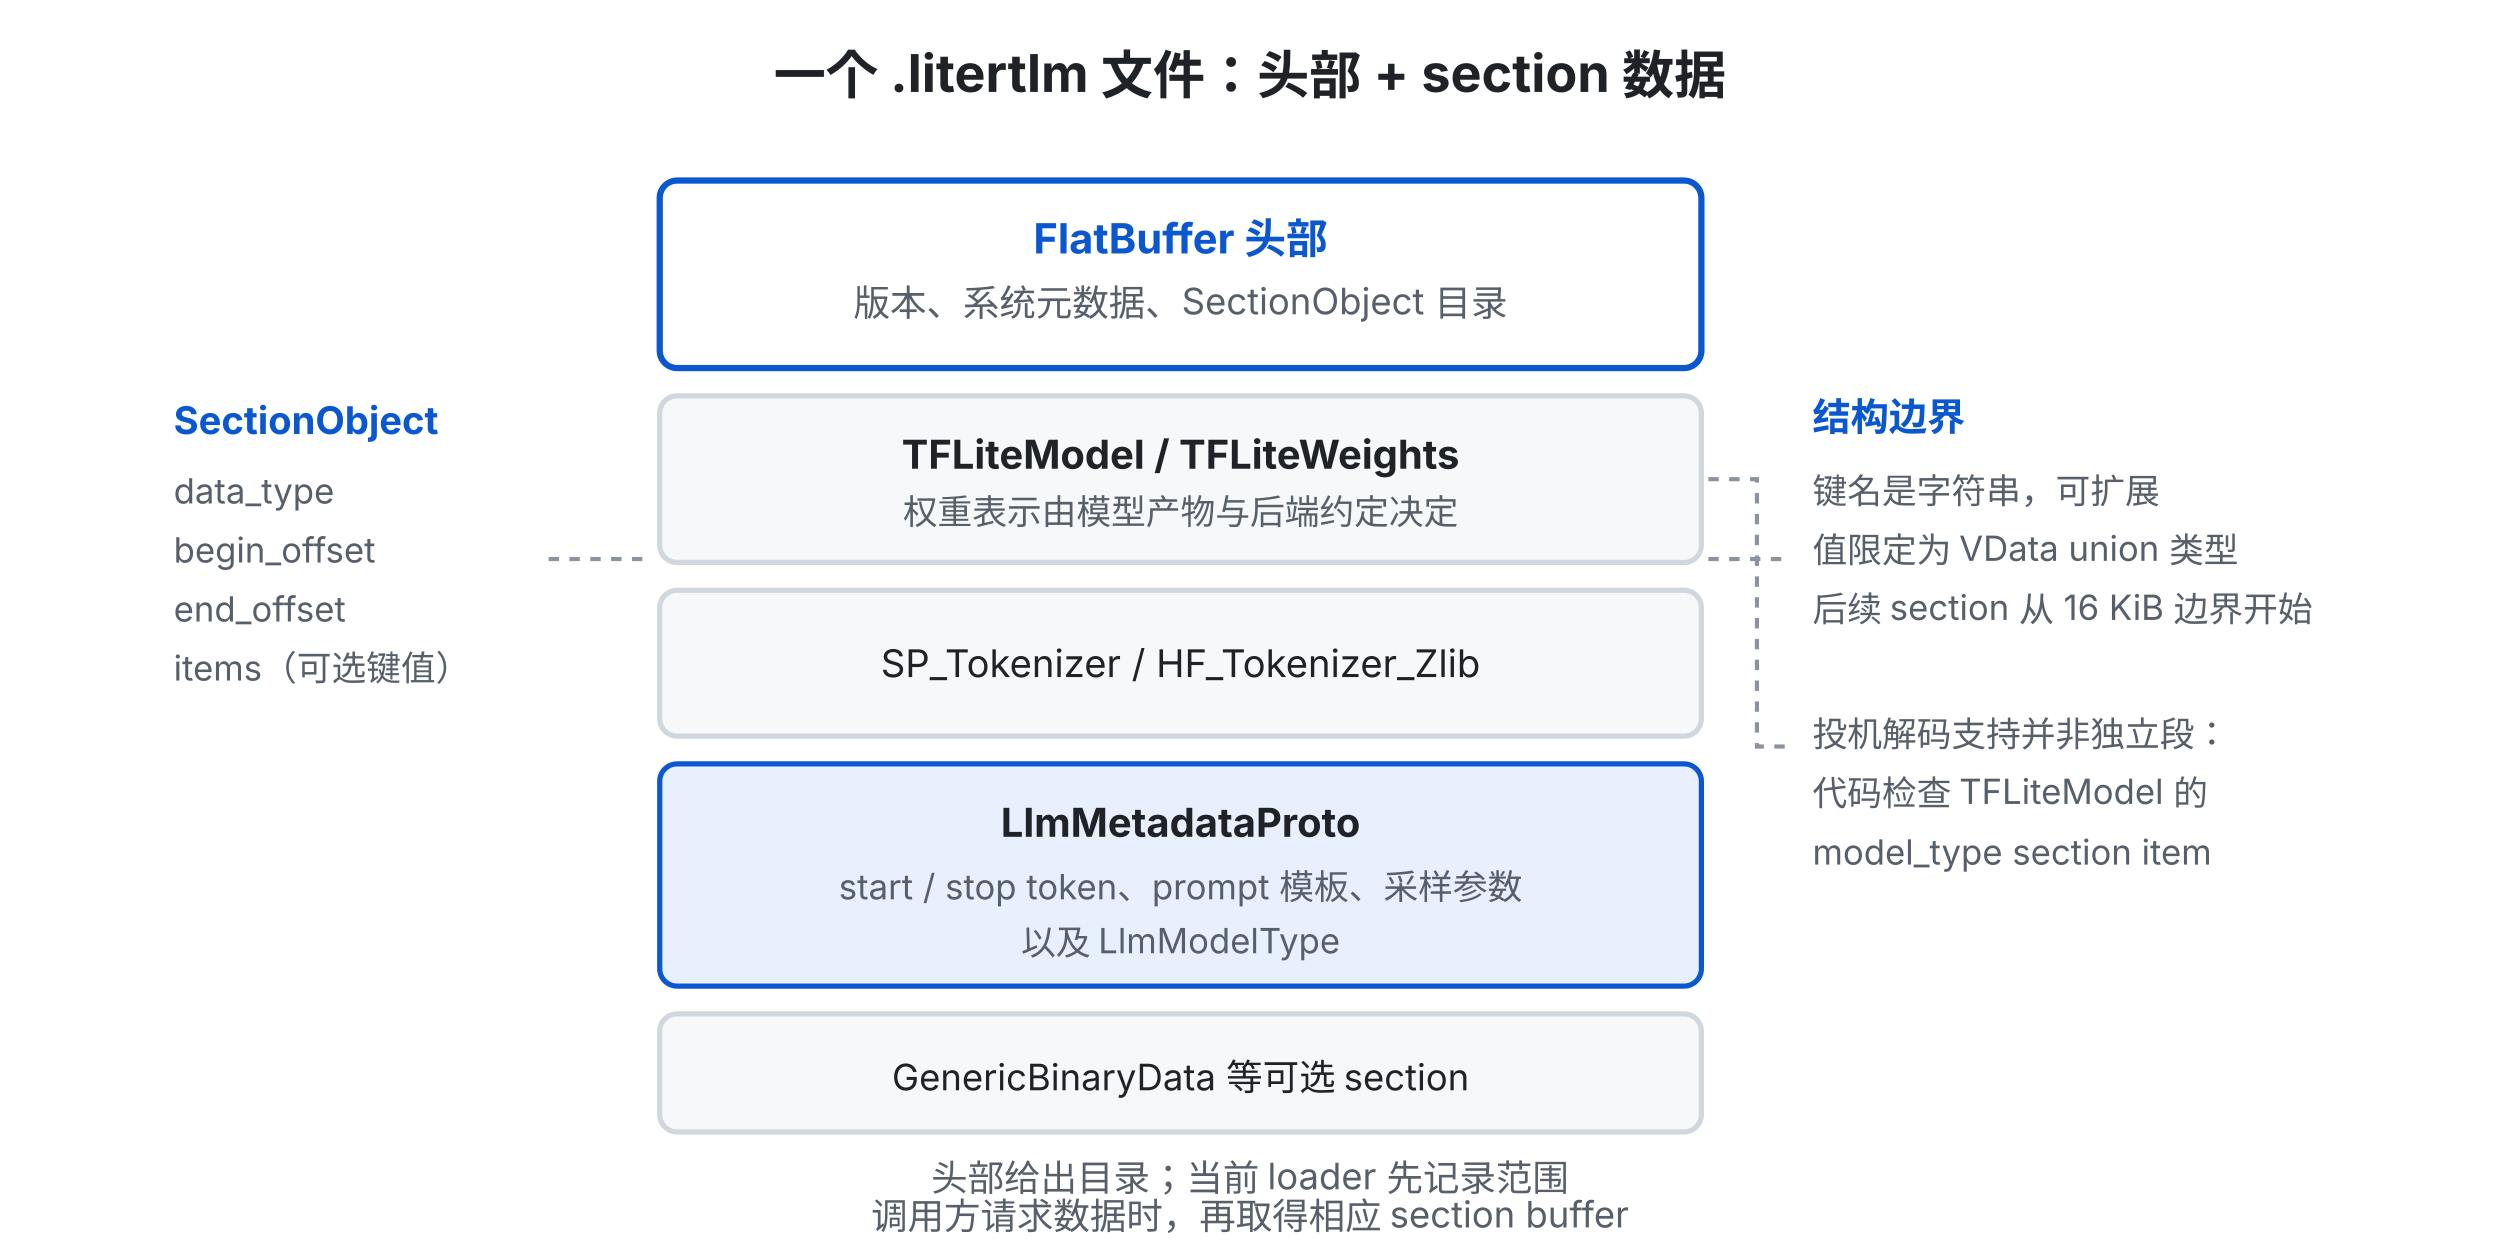
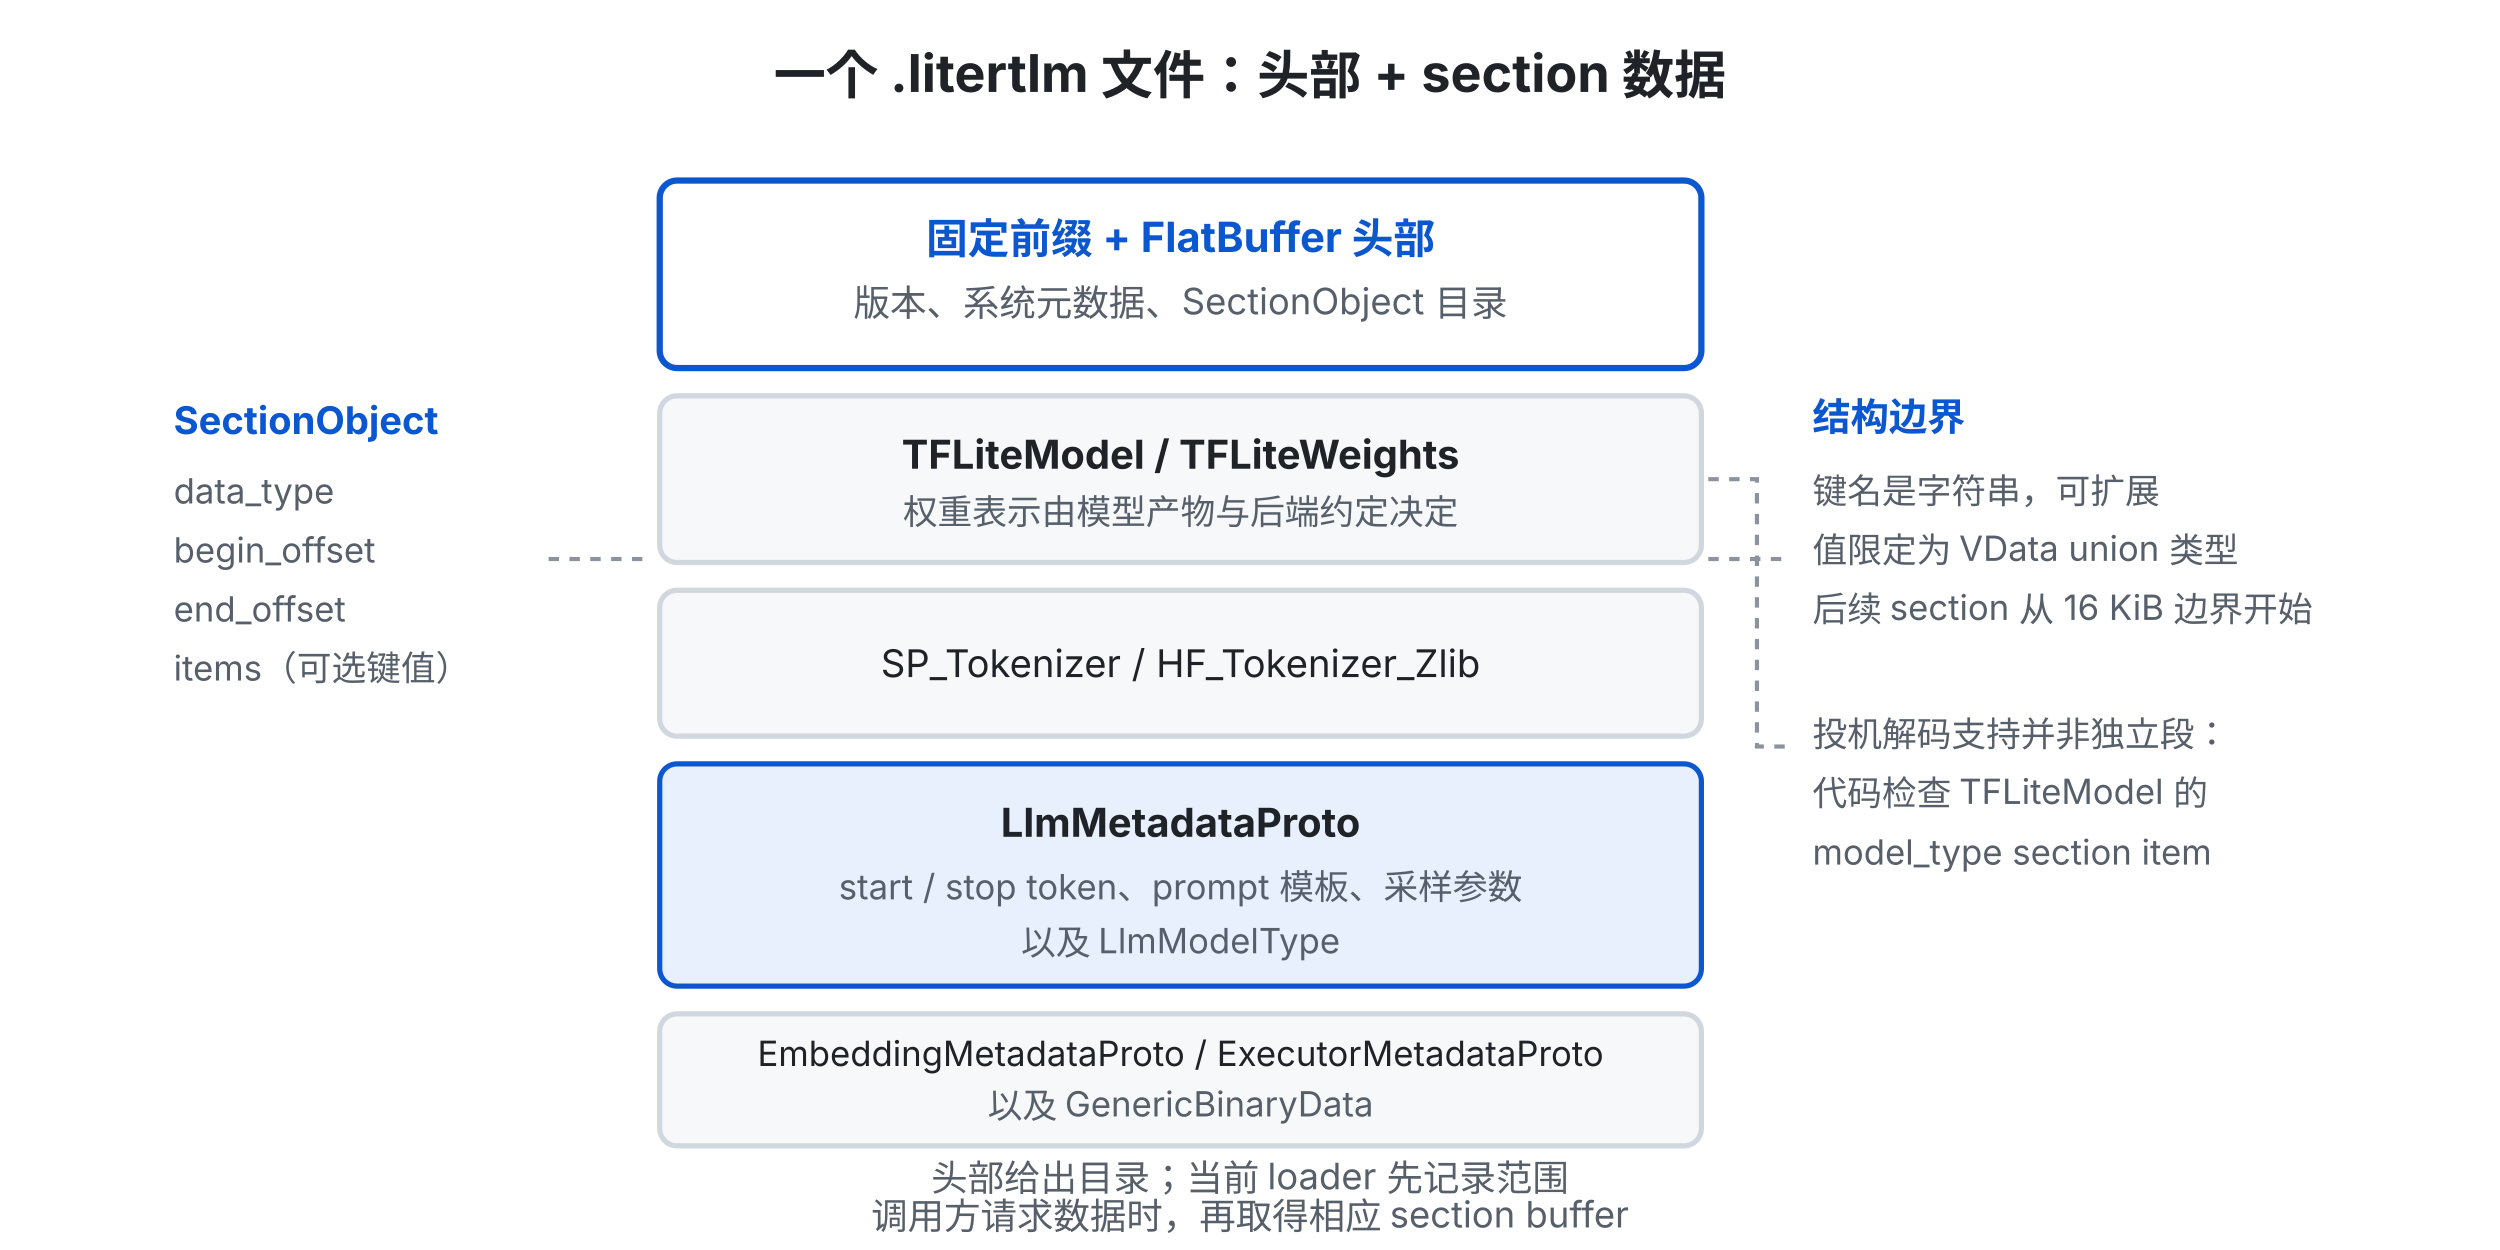
<svg xmlns="http://www.w3.org/2000/svg" viewBox="0 0 720 360" width="720" height="360" role="img" aria-label=".litertlm 头部与 section 布局">
  <defs>
    <style>
      text { font-family: -apple-system, "PingFang SC", "Microsoft YaHei", sans-serif; }
      .hdr { fill: var(--fig-bg, #fff); stroke: var(--fig-accent, #0b57d0); stroke-width: 1.8; }
      .sec { fill: var(--fig-surface, #f6f8fa); stroke: var(--fig-border, #d0d7de); stroke-width: 1.5; }
      .meta { fill: var(--fig-accent-soft, #e8f0fe); stroke: var(--fig-accent, #0b57d0); stroke-width: 1.5; }
      .t { fill: var(--fig-text, #1f2328); }
      .ts { fill: var(--fig-text-soft, #57606a); }
      .accent { fill: var(--fig-accent, #0b57d0); }
      .edge { stroke: var(--fig-text-dim, #8b949e); stroke-width: 1.2; fill: none; stroke-dasharray: 3 3; }
    </style>
  </defs>
  <text class="t" x="360" y="27" text-anchor="middle" style="font-size:15px;font-weight:700">一个 .litertlm 文件：头部 + section 数据</text>
  <g>
    <rect class="hdr" x="190" y="52" width="300" height="54" rx="5" />
-     <text class="accent" x="340" y="73" text-anchor="middle" style="font-size:12px;font-weight:700">FlatBuffer 头部</text>
+     <text class="accent" x="340" y="73" text-anchor="middle" style="font-size:12px;font-weight:700">固定前缀 + FlatBuffer 头部</text>
    <text class="ts" x="340" y="91" text-anchor="middle" style="font-size:10.5px">版本、系统元数据、SectionObject 目录</text>
    <rect class="sec" x="190" y="114" width="300" height="48" rx="5" />
    <text class="t" x="340" y="135" text-anchor="middle" style="font-size:11.5px;font-weight:700">TFLiteModel / TFLiteWeights</text>
    <text class="ts" x="340" y="151" text-anchor="middle" style="font-size:10px">权重表示由模型产物与后端约定决定</text>
    <rect class="sec" x="190" y="170" width="300" height="42" rx="5" />
    <text class="t" x="340" y="195" text-anchor="middle" style="font-size:11px">SP_Tokenizer / HF_Tokenizer_Zlib</text>
    <rect class="meta" x="190" y="220" width="300" height="64" rx="5" />
    <text class="t" x="340" y="241" text-anchor="middle" style="font-size:11.5px;font-weight:700">LlmMetadataProto</text>
    <text class="ts" x="340" y="259" text-anchor="middle" style="font-size:10px">start / stop token、prompt 模板、采样参数</text>
    <text class="ts" x="340" y="275" text-anchor="middle" style="font-size:10px">以及 LlmModelType</text>
-     <rect class="sec" x="190" y="292" width="300" height="34" rx="5" />
-     <text class="t" x="340" y="314" text-anchor="middle" style="font-size:10.5px">GenericBinaryData 等可选 section</text>
+     <rect class="sec" x="190" y="292" width="300" height="38" rx="5" />
+     <text class="t" x="340" y="307" text-anchor="middle" style="font-size:10px">EmbeddingMetadataProto / ExecutorMetadataProto</text>
+     <text class="ts" x="340" y="322" text-anchor="middle" style="font-size:10px">以及 GenericBinaryData</text>
  </g>
  <text class="accent" x="50" y="125" style="font-size:11px;font-weight:700">SectionObject</text>
  <text class="ts" x="50" y="145" style="font-size:10px">data_type</text>
  <text class="ts" x="50" y="162" style="font-size:10px">begin_offset</text>
  <text class="ts" x="50" y="179" style="font-size:10px">end_offset</text>
  <text class="ts" x="50" y="196" style="font-size:10px">items（可选键值）</text>
  <path class="edge" d="M158,161 H188" />
  <text class="accent" x="522" y="124" style="font-size:11px;font-weight:700">结构边界</text>
  <text class="ts" x="522" y="145" style="font-size:10px">键名是字符串，可扩展</text>
  <text class="ts" x="522" y="162" style="font-size:10px">值限定为 VData union 类型</text>
  <text class="ts" x="522" y="179" style="font-size:10px">后续 section 从 16 KiB 边界开始</text>
  <path class="edge" d="M492,161 H516" />
  <text class="ts" x="522" y="215" style="font-size:10px">投机解码支持并非独立段：</text>
  <text class="ts" x="522" y="232" style="font-size:10px">代码检查 TFLiteModel 的</text>
  <text class="ts" x="522" y="249" style="font-size:10px">model_type section item</text>
  <path class="edge" d="M492,138 H506 V215 H516" />
  <text class="ts" x="360" y="343" text-anchor="middle" style="font-size:10.5px">头部给出目录；当前 loader 先记录范围</text>
  <text class="ts" x="360" y="354" text-anchor="middle" style="font-size:10.5px">调用方请求数据时，再取得相应 section buffer</text>
</svg>
